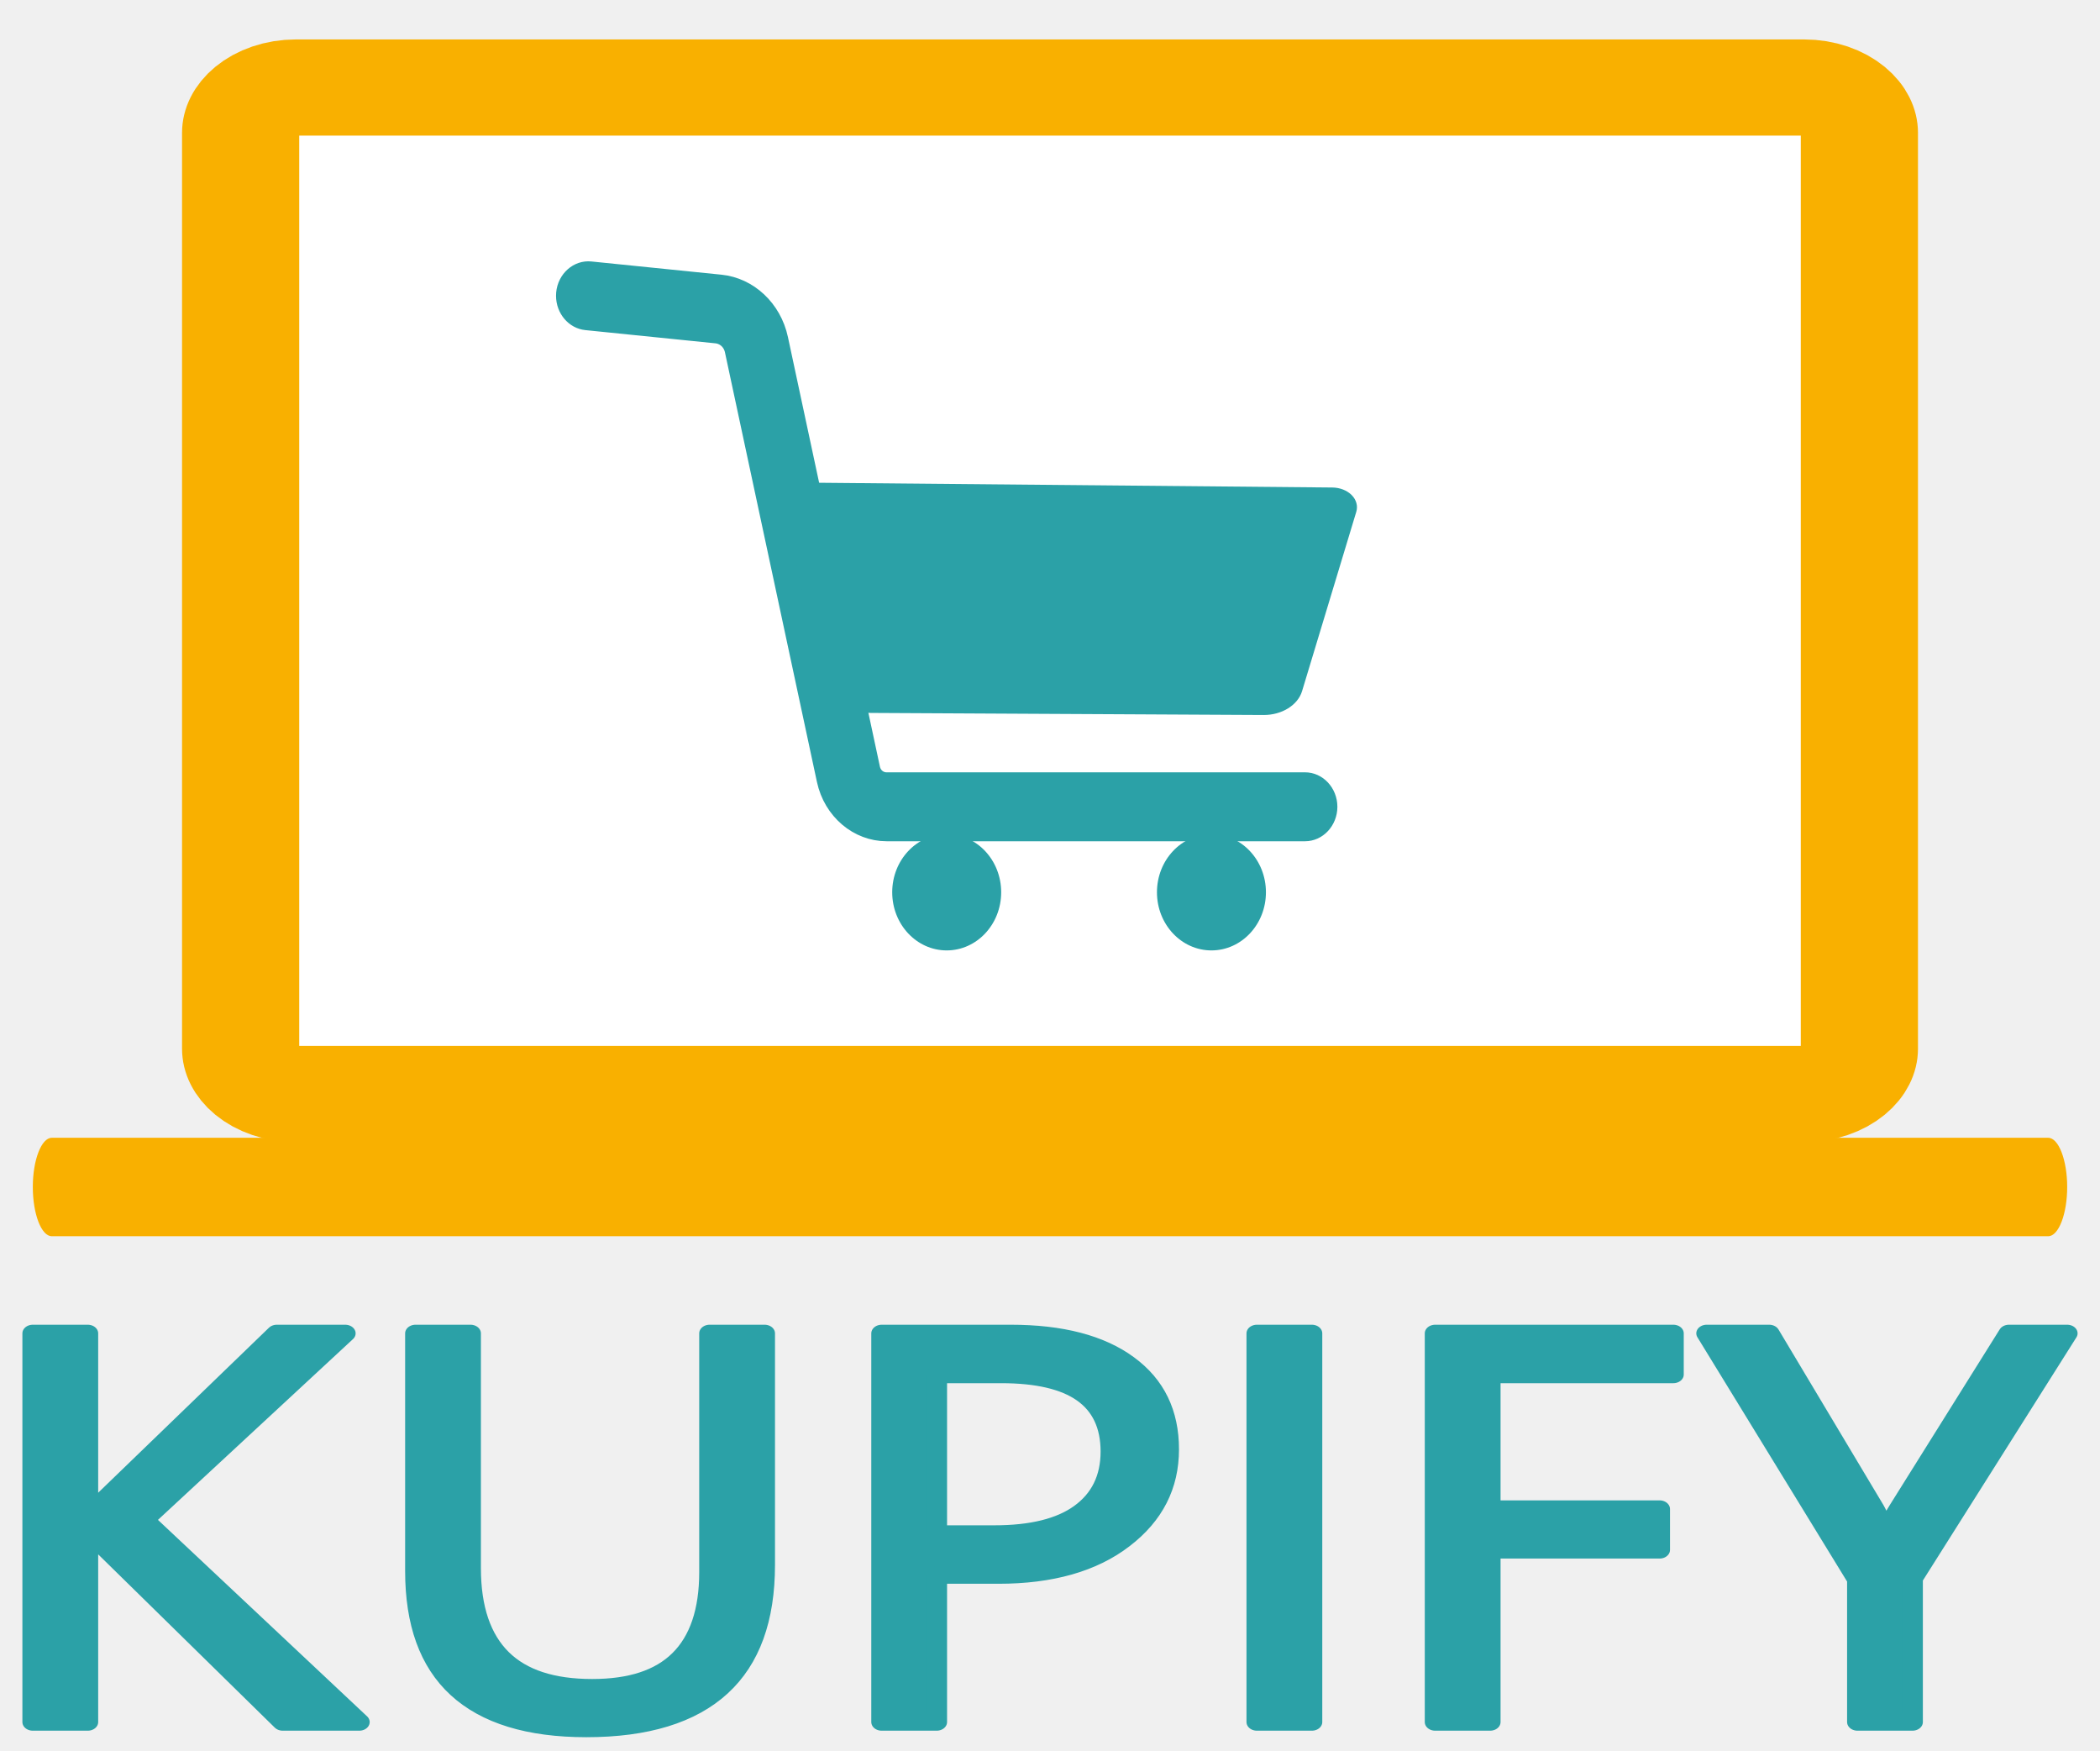
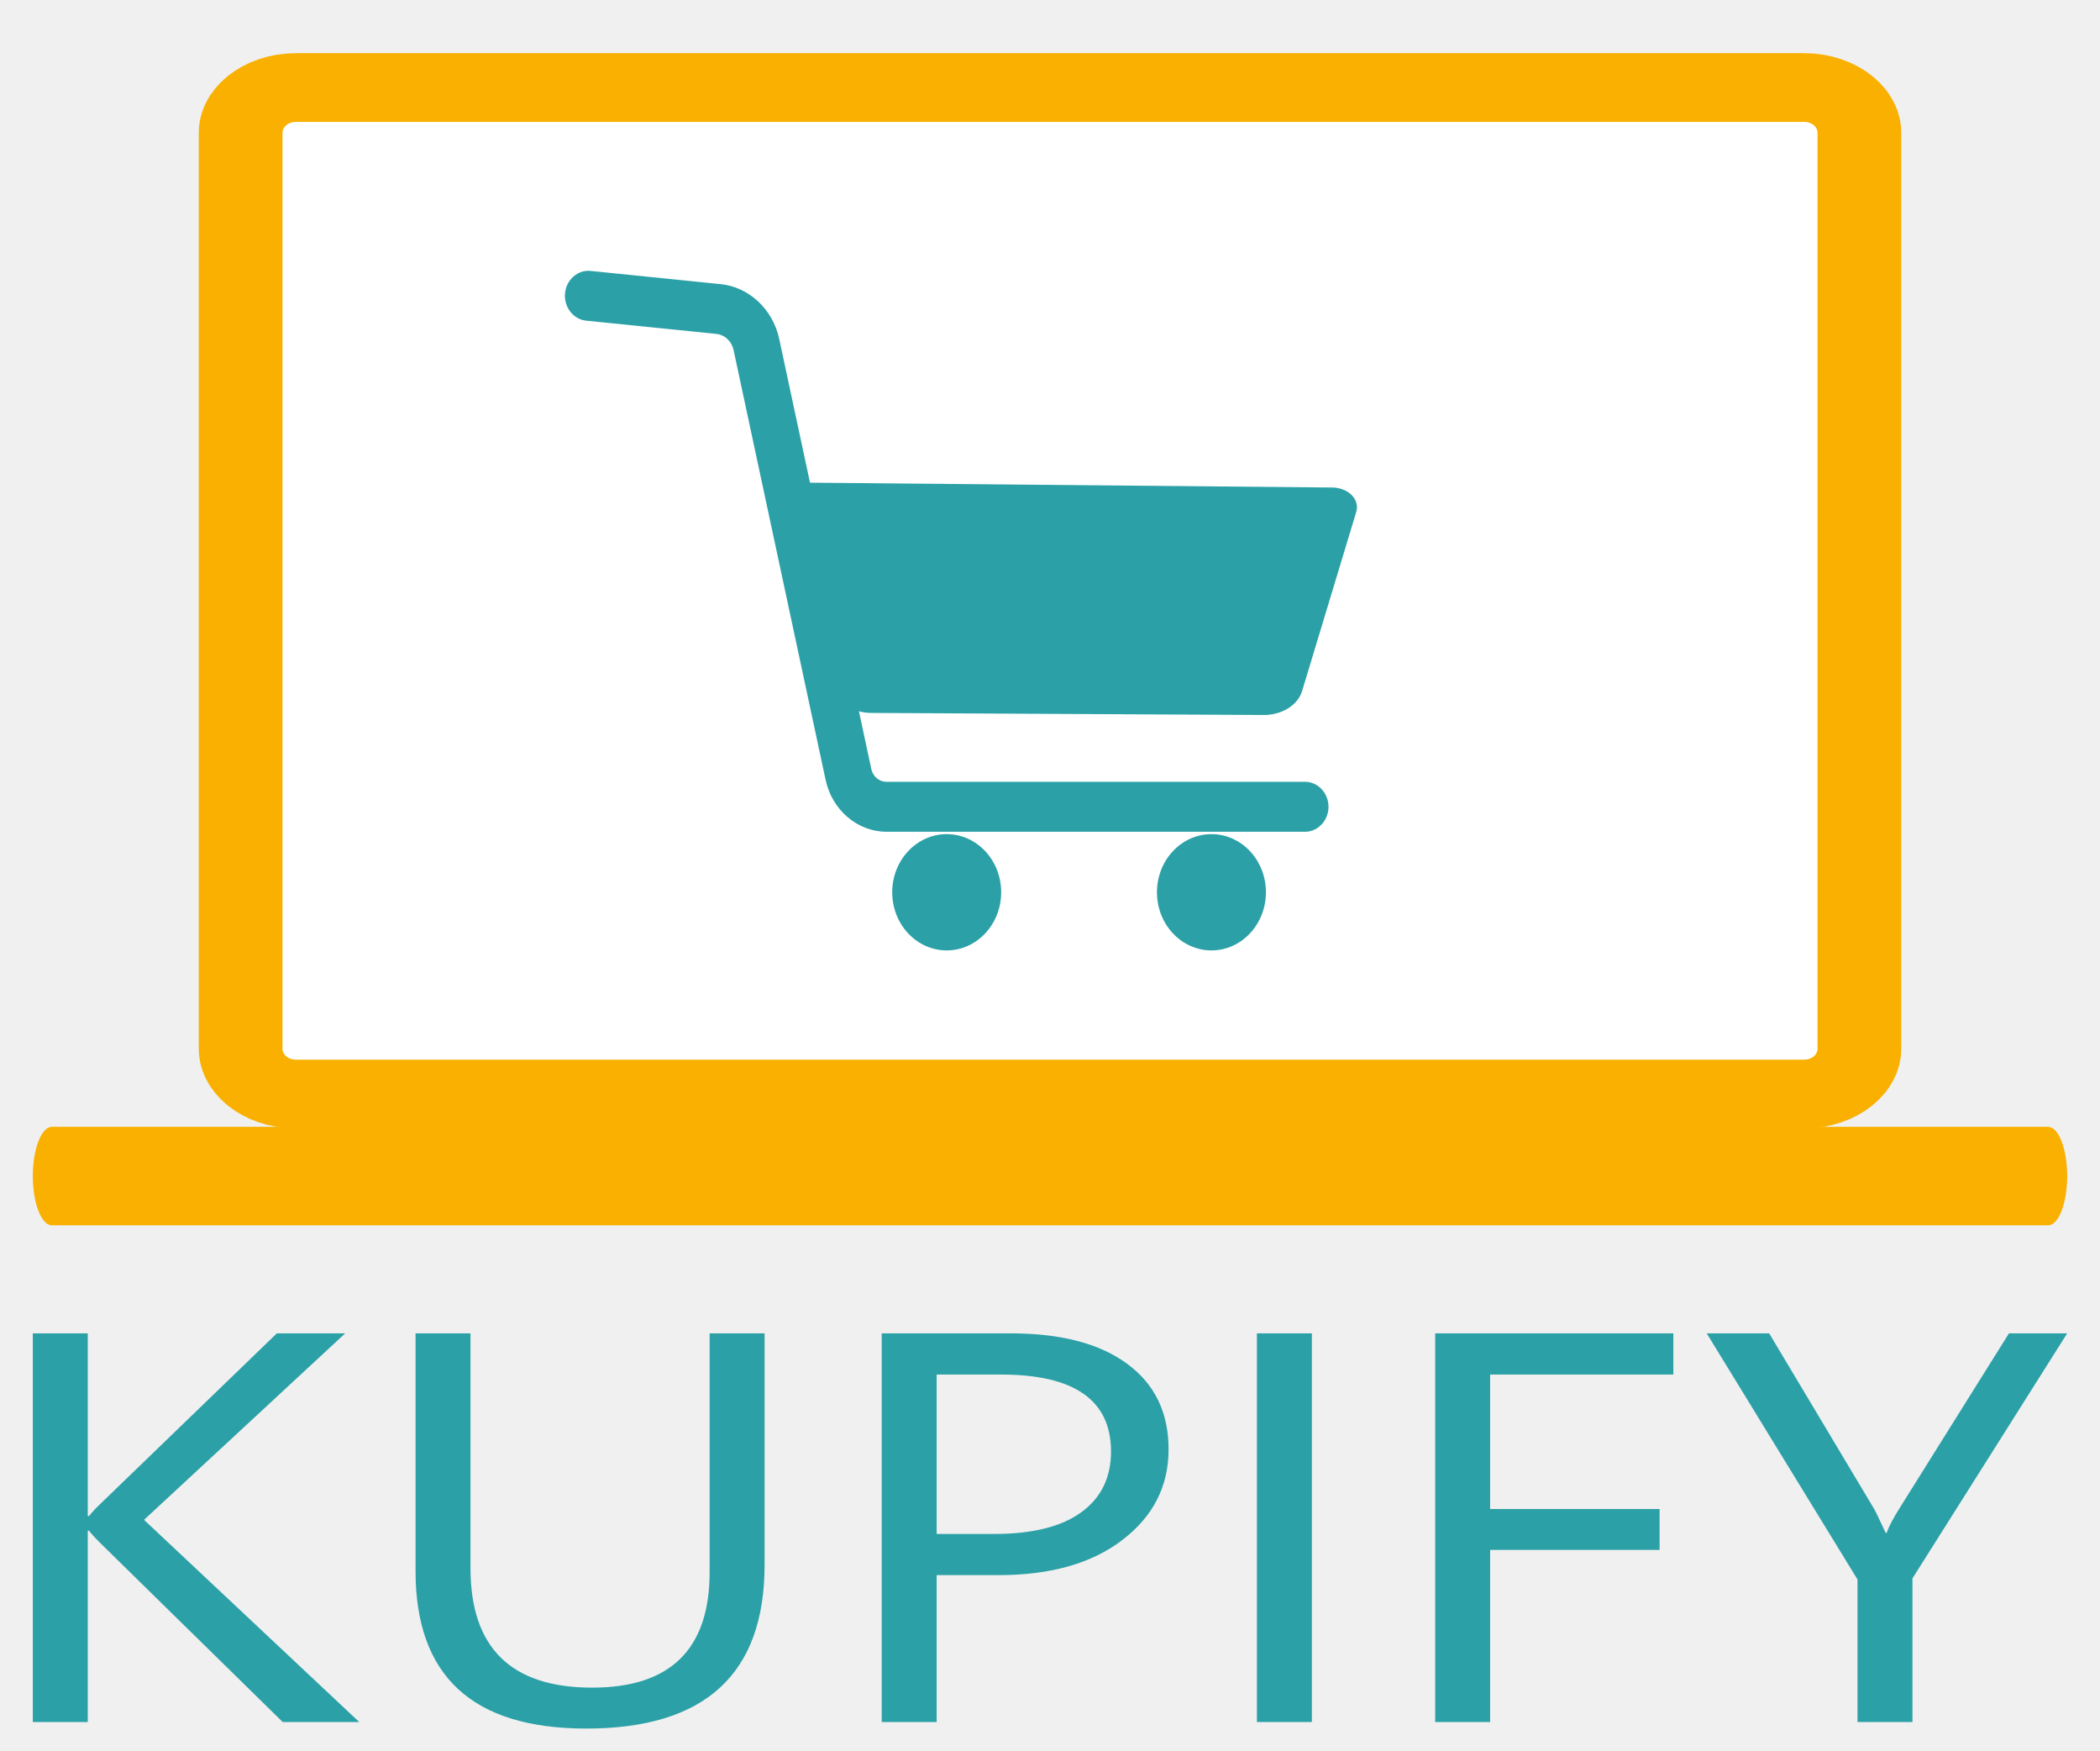
<svg xmlns="http://www.w3.org/2000/svg" width="100%" height="100%" viewBox="0 0 960 800" version="1.1" xml:space="preserve" style="fill-rule:evenodd;clip-rule:evenodd;stroke-linejoin:round;stroke-miterlimit:2;">
  <g id="Artboard1" transform="matrix(0.96,0,0,0.832955,0,198.937)">
    <rect x="0" y="-238.833" width="1000" height="960.436" style="fill:none;" />
    <g id="text-KUPIFY" transform="matrix(0.490188,0,0,0.468029,-823.02,-3873.8)">
      <g id="Tekst">
-         <path id="text-KUPIFY1" d="M2028.01,9785.36L1953.65,9785.36L1777.6,9576.9C1771.03,9569.06 1767,9563.76 1765.52,9561.01L1764.25,9561.01L1764.25,9785.36L1710.86,9785.36L1710.86,9329.66L1764.25,9329.66L1764.25,9543.85L1765.52,9543.85C1768.49,9539.19 1772.51,9534 1777.6,9528.27L1947.93,9329.66L2014.34,9329.66L1818.91,9548.3L2028.01,9785.36ZM2421.74,9601.05C2421.74,9729.01 2364.01,9792.99 2248.55,9792.99C2137.96,9792.99 2082.67,9731.44 2082.67,9608.36L2082.67,9329.66L2136.05,9329.66L2136.05,9604.86C2136.05,9698.29 2175.46,9745 2254.27,9745C2330.32,9745 2368.35,9699.88 2368.35,9609.63L2368.35,9329.66L2421.74,9329.66L2421.74,9601.05ZM2588.89,9613.12L2588.89,9785.36L2535.51,9785.36L2535.51,9329.66L2660.71,9329.66C2709.44,9329.66 2747.15,9341.53 2773.84,9365.25C2800.75,9388.98 2814.2,9422.45 2814.2,9465.67C2814.2,9508.89 2799.26,9544.27 2769.39,9571.81C2739.73,9599.35 2699.59,9613.12 2648.95,9613.12L2588.89,9613.12ZM2588.89,9377.97L2588.89,9564.82L2644.82,9564.82C2681.68,9564.82 2709.76,9556.45 2729.03,9539.72C2748.53,9522.77 2758.27,9498.93 2758.27,9468.22C2758.27,9408.05 2722.68,9377.97 2651.49,9377.97L2588.89,9377.97ZM2953.39,9785.36L2900,9785.36L2900,9329.66L2953.39,9329.66L2953.39,9785.36ZM3304.54,9377.97L3126.58,9377.97L3126.58,9535.58L3291.19,9535.58L3291.19,9583.57L3126.58,9583.57L3126.58,9785.36L3073.19,9785.36L3073.19,9329.66L3304.54,9329.66L3304.54,9377.97ZM3687.14,9329.66L3536.83,9616.94L3536.83,9785.36L3483.45,9785.36L3483.45,9618.21L3336.95,9329.66L3397.65,9329.66L3499.65,9535.58C3500.93,9538.13 3504.63,9547.45 3510.78,9563.55L3511.73,9563.55C3513.85,9556.35 3517.87,9547.02 3523.81,9535.58L3630.58,9329.66L3687.14,9329.66Z" style="fill:rgb(43,161,167);stroke:rgb(43,161,167);stroke-width:20.23px;" />
+         <path id="text-KUPIFY1" d="M2028.01,9785.36L1953.65,9785.36L1777.6,9576.9C1771.03,9569.06 1767,9563.76 1765.52,9561.01L1764.25,9561.01L1764.25,9785.36L1710.86,9785.36L1710.86,9329.66L1764.25,9329.66L1764.25,9543.85L1765.52,9543.85C1768.49,9539.19 1772.51,9534 1777.6,9528.27L1947.93,9329.66L2014.34,9329.66L1818.91,9548.3L2028.01,9785.36ZM2421.74,9601.05C2421.74,9729.01 2364.01,9792.99 2248.55,9792.99C2137.96,9792.99 2082.67,9731.44 2082.67,9608.36L2082.67,9329.66L2136.05,9329.66L2136.05,9604.86C2136.05,9698.29 2175.46,9745 2254.27,9745C2330.32,9745 2368.35,9699.88 2368.35,9609.63L2368.35,9329.66L2421.74,9329.66L2421.74,9601.05ZM2588.89,9613.12L2588.89,9785.36L2535.51,9785.36L2535.51,9329.66L2660.71,9329.66C2709.44,9329.66 2747.15,9341.53 2773.84,9365.25C2800.75,9388.98 2814.2,9422.45 2814.2,9465.67C2814.2,9508.89 2799.26,9544.27 2769.39,9571.81C2739.73,9599.35 2699.59,9613.12 2648.95,9613.12L2588.89,9613.12ZM2588.89,9377.97L2588.89,9564.82L2644.82,9564.82C2681.68,9564.82 2709.76,9556.45 2729.03,9539.72C2748.53,9522.77 2758.27,9498.93 2758.27,9468.22C2758.27,9408.05 2722.68,9377.97 2651.49,9377.97L2588.89,9377.97ZM2953.39,9785.36L2900,9785.36L2900,9329.66L2953.39,9329.66L2953.39,9785.36ZM3304.54,9377.97L3126.58,9377.97L3126.58,9535.58L3291.19,9535.58L3291.19,9583.57L3126.58,9583.57L3126.58,9785.36L3073.19,9785.36L3073.19,9329.66L3304.54,9329.66L3304.54,9377.97ZM3687.14,9329.66L3536.83,9616.94L3536.83,9785.36L3483.45,9785.36L3483.45,9618.21L3336.95,9329.66L3397.65,9329.66L3499.65,9535.58C3500.93,9538.13 3504.63,9547.45 3510.78,9563.55L3511.73,9563.55C3513.85,9556.35 3517.87,9547.02 3523.81,9535.58L3630.58,9329.66L3687.14,9329.66Z" style="fill:rgb(43,161,167);" />
      </g>
    </g>
    <g id="rect1" transform="matrix(0.583965,0,0,0.552251,-1076.7,-1184.86)">
-       <path d="M2085,1800L3315,1800C3326.93,1800 3338.38,1804.74 3346.82,1813.18C3355.26,1821.62 3360,1833.07 3360,1845L3360,2755C3360,2766.93 3355.26,2778.38 3346.82,2786.82C3338.38,2795.26 3326.93,2800 3315,2800L2085,2800C2073.07,2800 2061.62,2795.26 2053.18,2786.82C2044.74,2778.38 2040,2766.93 2040,2755L2040,1845C2040,1833.07 2044.74,1821.62 2053.18,1813.18C2061.62,1804.74 2073.07,1800 2085,1800Z" style="fill:white;stroke:rgb(249,176,0);stroke-width:95.56px;" />
+       <path d="M2085,1800L3315,1800C3326.93,1800 3338.38,1804.74 3346.82,1813.18C3355.26,1821.62 3360,1833.07 3360,1845L3360,2755C3360,2766.93 3355.26,2778.38 3346.82,2786.82C3338.38,2795.26 3326.93,2800 3315,2800L2085,2800C2073.07,2800 2061.62,2795.26 2053.18,2786.82C2044.74,2778.38 2040,2766.93 2040,2755L2040,1845C2040,1833.07 2044.74,1821.62 2053.18,1813.18C2061.62,1804.74 2073.07,1800 2085,1800Z" style="fill:white;stroke:rgb(249,176,0);stroke-width:68.26px;" />
    </g>
-     <g id="path5" transform="matrix(0.96875,0,0,2.89246,15.625,-1037.97)">
+     <g id="path5" transform="matrix(0.96875,0,0,2.89246,15.625,-1043.97)">
      <path d="M9.338,492.113C4.215,492.114 -0,496.329 -0,501.452C-0,501.452 -0,501.453 0,501.453C0,506.576 4.215,510.791 9.338,510.791L990.662,510.791C995.785,510.791 1000,506.576 1000,501.453C1000,501.453 1000,501.452 1000,501.452C1000,496.329 995.785,492.114 990.662,492.113L9.338,492.113Z" style="fill:rgb(249,176,0);fill-rule:nonzero;" />
    </g>
    <g id="kolica" transform="matrix(0.495752,0,0,0.609564,-1121.28,-1351.02)">
      <g id="path2" transform="matrix(1,0,0,1,584.763,95.5537)">
-         <path d="M2243.9,1976.53C2233.63,1975.55 2224.38,1983.2 2223.4,1993.47C2223.34,1994.06 2223.32,1994.65 2223.32,1995.25C2223.32,2004.89 2230.74,2013.06 2240.34,2013.97L2365.27,2025.87C2375.1,2026.8 2383.07,2033.8 2385.27,2043.43L2473.63,2430.16C2479.47,2455.72 2502.42,2474.02 2528.64,2474.02L2930.6,2474.02C2930.6,2474.02 2930.6,2474.02 2930.6,2474.02C2940.91,2474.02 2949.4,2465.53 2949.4,2455.22C2949.4,2455.22 2949.4,2455.22 2949.4,2455.22C2949.4,2444.9 2940.91,2436.41 2930.6,2436.41C2930.6,2436.41 2930.6,2436.41 2930.6,2436.41L2528.64,2436.41C2519.76,2436.41 2512.27,2430.45 2510.29,2421.78L2421.93,2035.05C2416.15,2009.76 2394.66,1990.89 2368.84,1988.43L2243.9,1976.53Z" style="fill:rgb(43,161,167);fill-rule:nonzero;stroke:rgb(43,161,167);stroke-width:24.44px;" />
+         <path d="M2243.9,1976.53C2233.63,1975.55 2224.38,1983.2 2223.4,1993.47C2223.34,1994.06 2223.32,1994.65 2223.32,1995.25C2223.32,2004.89 2230.74,2013.06 2240.34,2013.97L2365.27,2025.87C2375.1,2026.8 2383.07,2033.8 2385.27,2043.43L2473.63,2430.16C2479.47,2455.72 2502.42,2474.02 2528.64,2474.02L2930.6,2474.02C2930.6,2474.02 2930.6,2474.02 2930.6,2474.02C2940.91,2474.02 2949.4,2465.53 2949.4,2455.22C2949.4,2455.22 2949.4,2455.22 2949.4,2455.22C2949.4,2444.9 2940.91,2436.41 2930.6,2436.41C2930.6,2436.41 2930.6,2436.41 2930.6,2436.41L2528.64,2436.41C2519.76,2436.41 2512.27,2430.45 2510.29,2421.78L2421.93,2035.05C2416.15,2009.76 2394.66,1990.89 2368.84,1988.43L2243.9,1976.53Z" style="fill:rgb(43,161,167);fill-rule:nonzero;stroke:rgb(43,161,167);stroke-width:7.38px;" />
      </g>
      <g id="path3" transform="matrix(0.998761,0,0,0.740946,588.107,709.947)">
        <path d="M2513.31,2370.41L2891.01,2372.91C2908.51,2373.03 2923.91,2360.96 2927.99,2343.93L2980.13,2126.08C2981.83,2119 2980.2,2111.52 2975.73,2105.78C2971.25,2100.04 2964.39,2096.64 2957.12,2096.55L2437.13,2090.47L2478.42,2340.61C2481.23,2357.64 2496.05,2370.29 2513.31,2370.41Z" style="fill:rgb(43,161,167);" />
      </g>
      <g id="circle3" transform="matrix(1,0,0,1,584.68,87.716)">
        <circle cx="2840.74" cy="2540" r="52.336" style="fill:rgb(43,161,167);" />
      </g>
      <g id="circle4" transform="matrix(1,0,0,1,583.458,87.716)">
        <circle cx="2587.66" cy="2540" r="52.336" style="fill:rgb(43,161,167);" />
      </g>
    </g>
  </g>
</svg>
